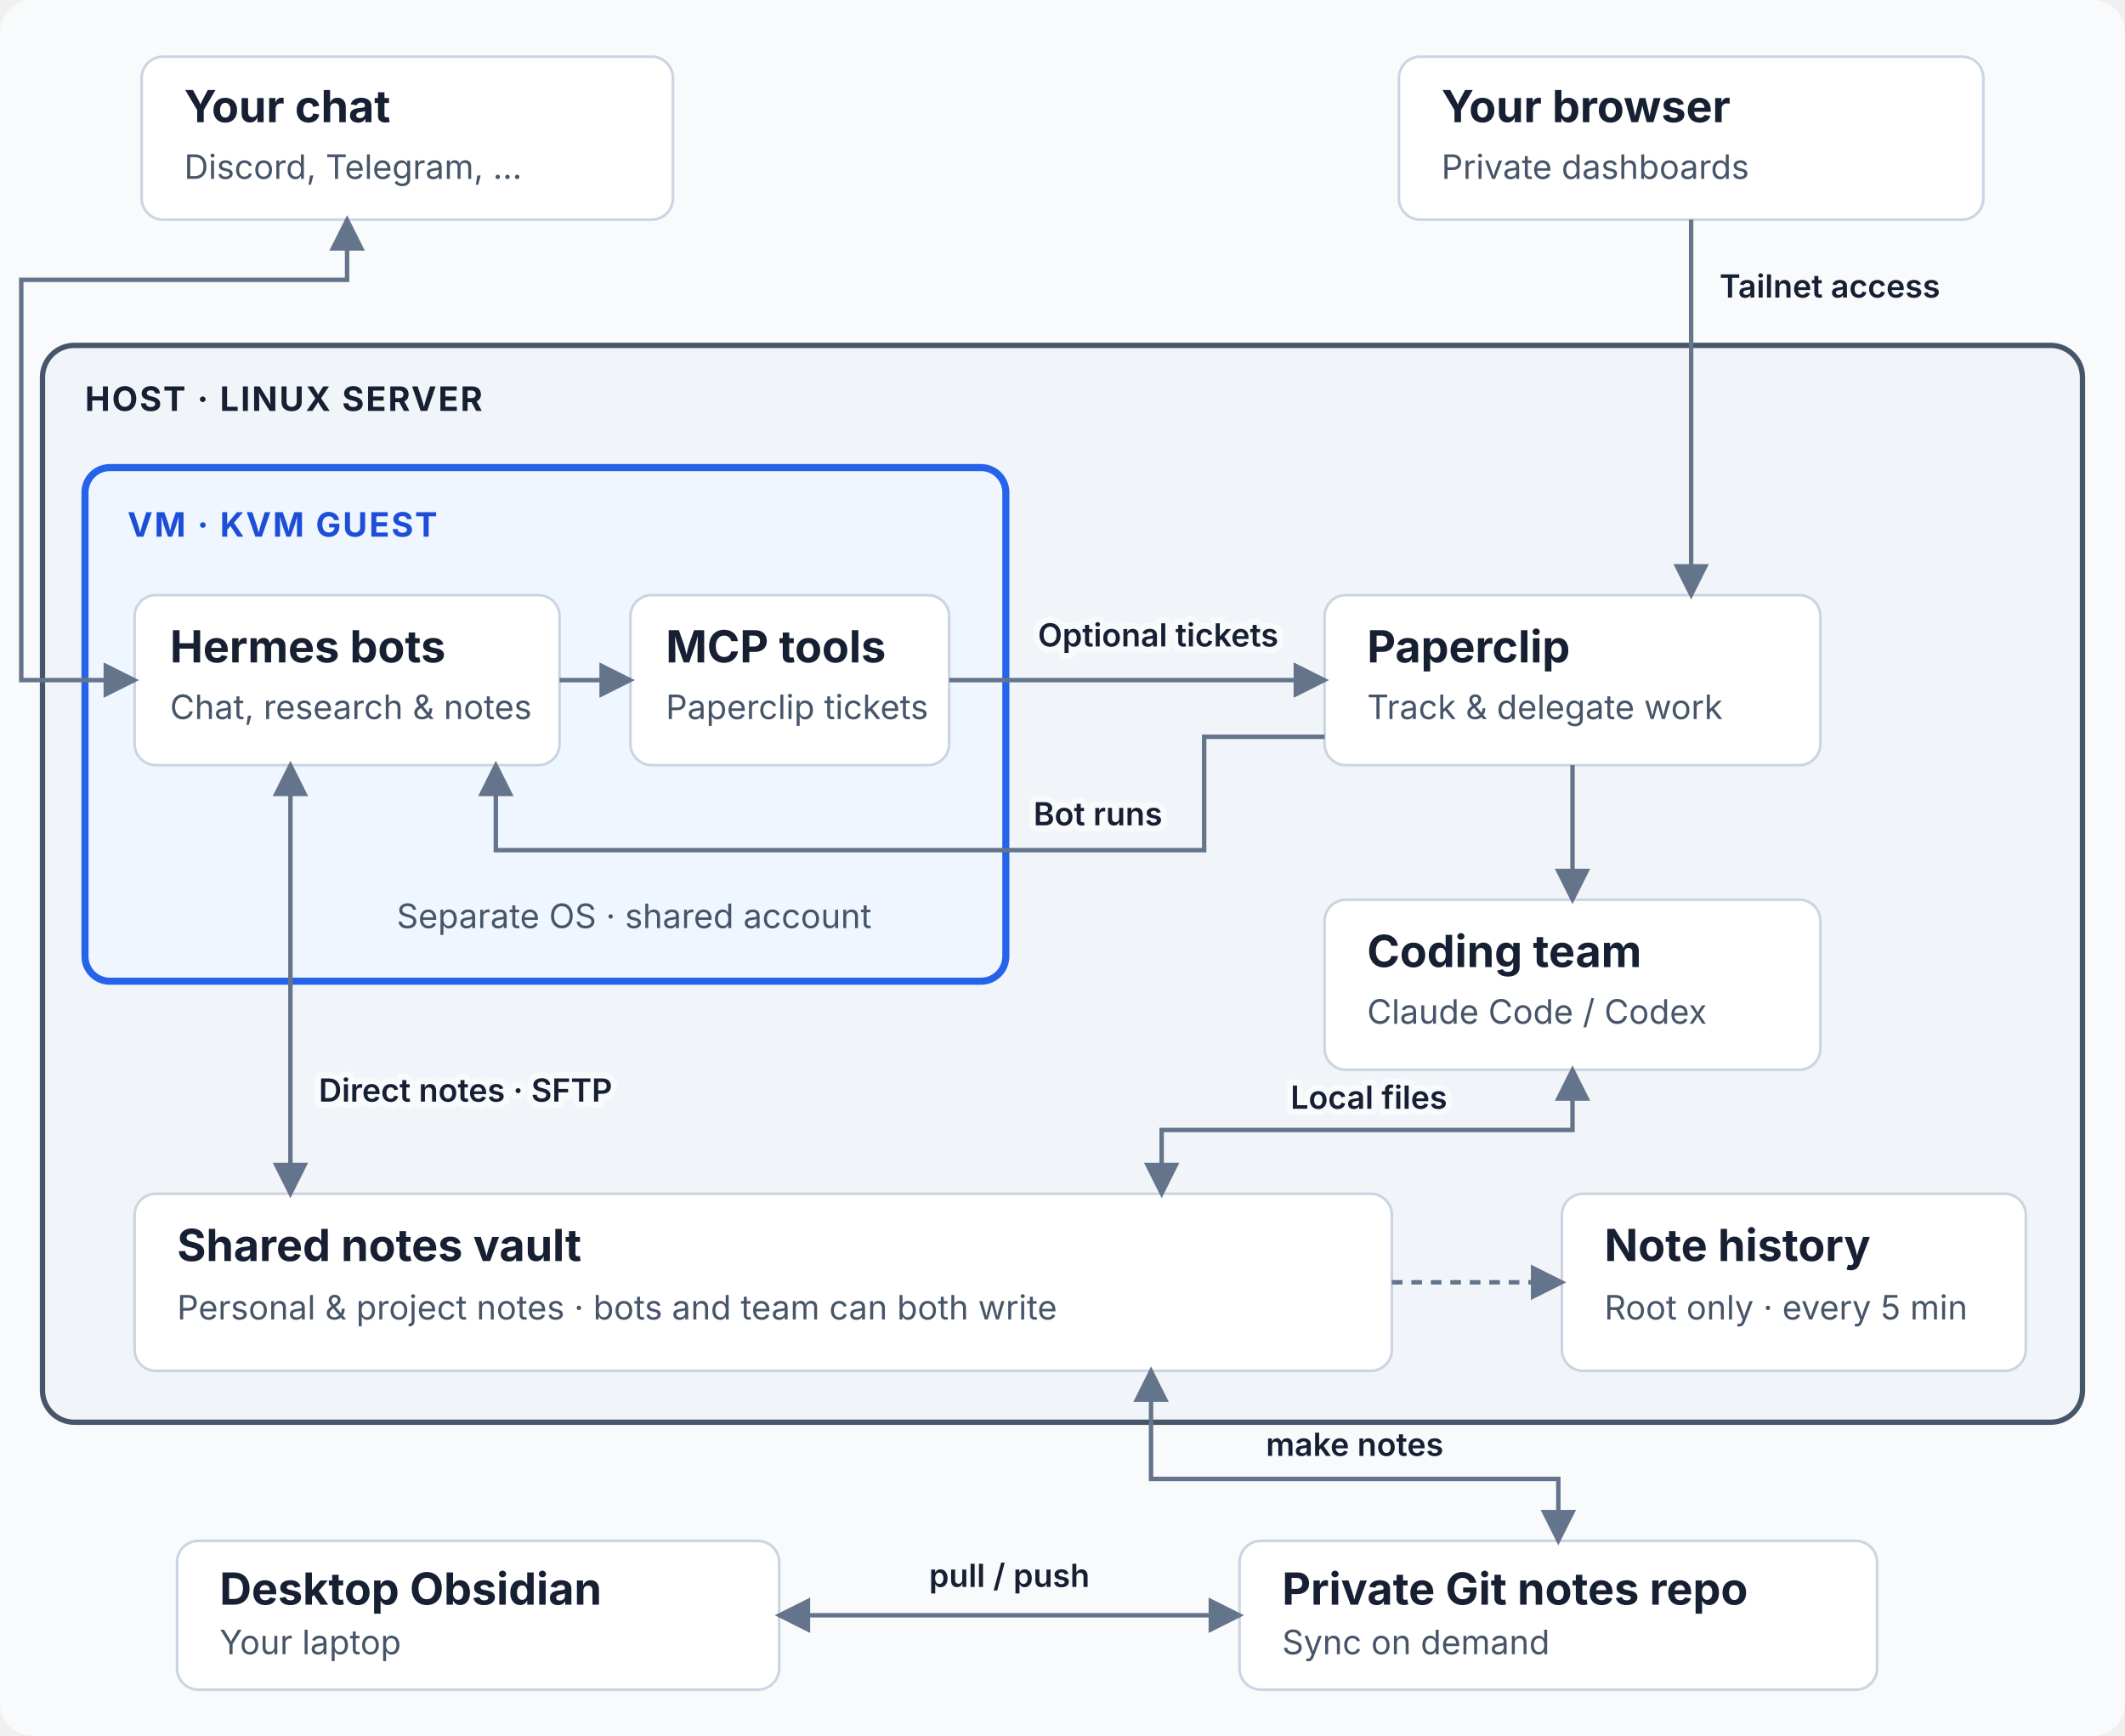
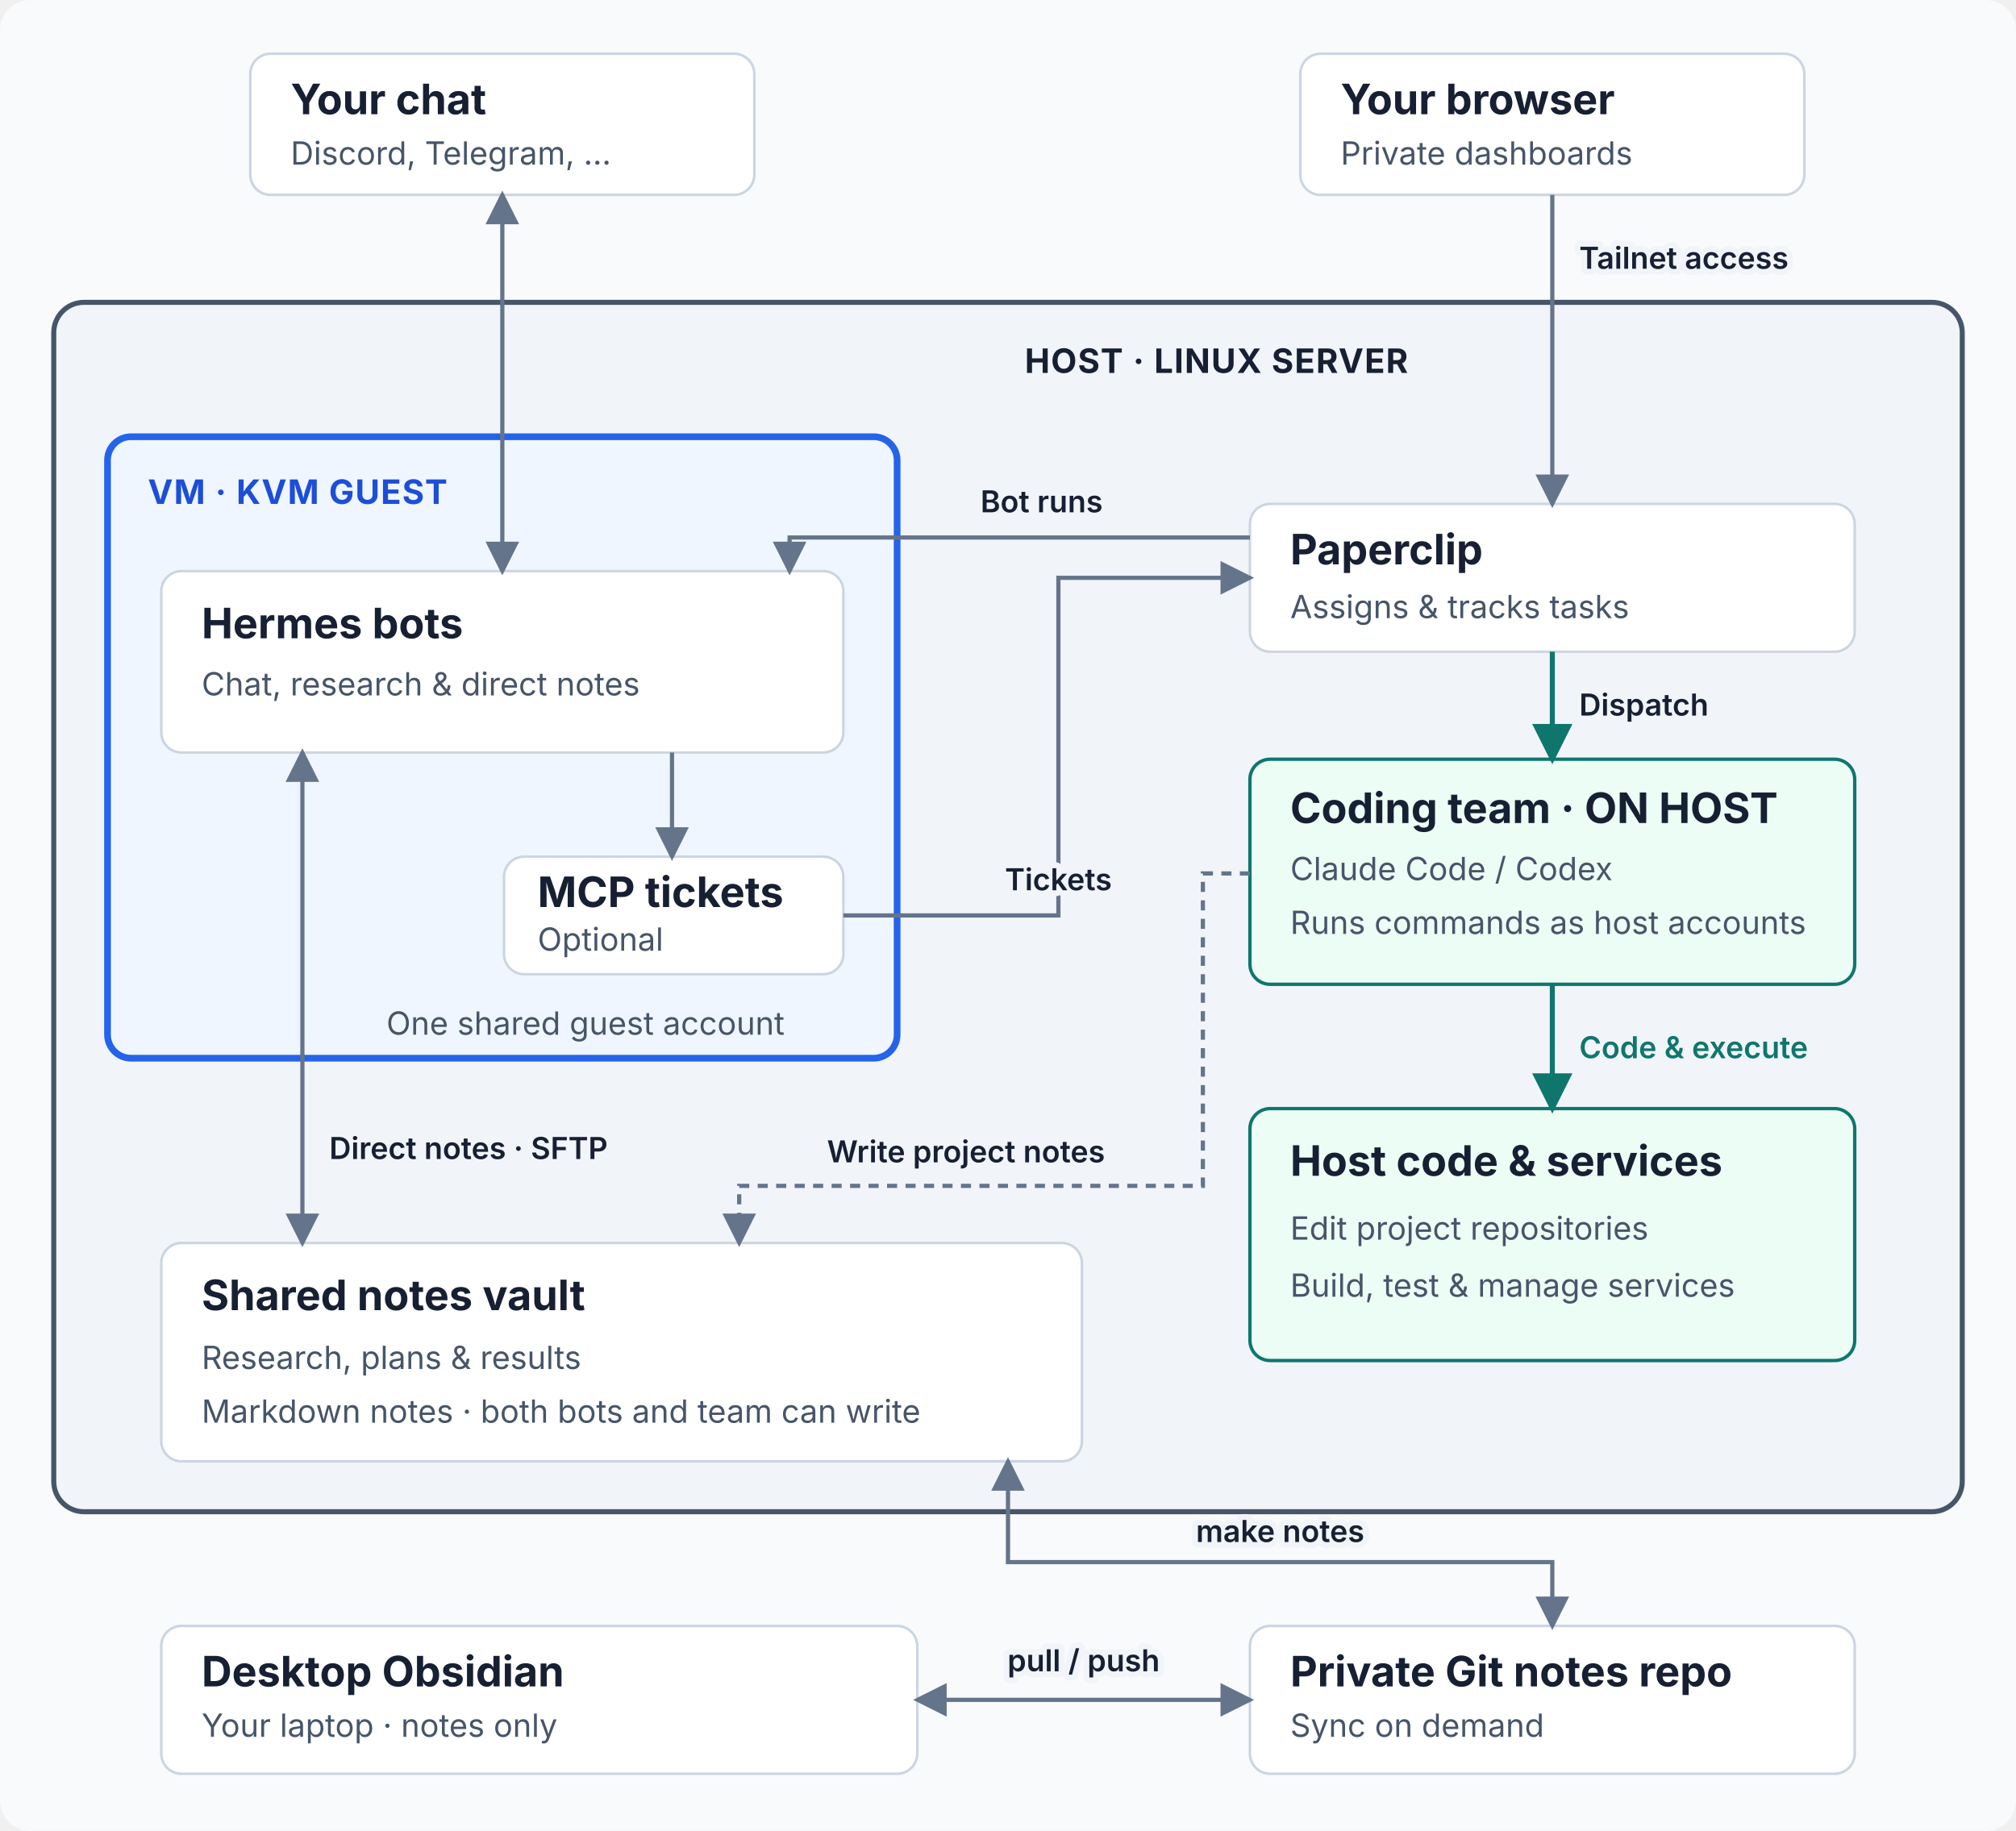
- <svg xmlns="http://www.w3.org/2000/svg" viewBox="0 0 1200 980" role="img" aria-labelledby="title description">
+ <svg xmlns="http://www.w3.org/2000/svg" viewBox="0 0 1200 1090" role="img" aria-labelledby="title description">
  <defs>
    <marker id="arrow" markerWidth="8" markerHeight="8" refX="7" refY="4" orient="auto-start-reverse">
      <path d="M0 0 8 4 0 8Z" fill="#64748b" />
+     </marker>
+     <marker id="work-arrow" markerWidth="8" markerHeight="8" refX="7" refY="4" orient="auto-start-reverse">
+       <path d="M0 0 8 4 0 8Z" fill="#0f766e" />
    </marker>
    <style>
      text { font-family: -apple-system, BlinkMacSystemFont, "Segoe UI", sans-serif; fill: #172033; }
      .heading { font-size: 25px; font-weight: 700; }
      .body { font-size: 19px; fill: #475569; }
-       .tag { font-size: 19px; font-weight: 700; letter-spacing: 1px; }
+       .tag { font-size: 20px; font-weight: 700; letter-spacing: .6px; }
      .node { fill: #fff; stroke: #cbd5e1; stroke-width: 1.5; }
      .flow { fill: none; stroke: #64748b; stroke-width: 2.5; marker-end: url(#arrow); }
-       .label { font-size: 18px; font-weight: 600; paint-order: stroke; stroke: #f8fafc; stroke-width: 7px; stroke-linejoin: round; }
+       .work { fill: none; stroke: #0f766e; stroke-width: 3; marker-end: url(#work-arrow); }
+       .label { font-size: 18px; font-weight: 600; paint-order: stroke; stroke: #f1f5f9; stroke-width: 7px; stroke-linejoin: round; }
    </style>
  </defs>
-   <rect width="1200" height="980" rx="18" fill="#f8fafc" />
-   <rect class="node" x="80" y="32" width="300" height="92" rx="12" />
-   <text x="104" y="69" class="heading">Your chat</text>
-   <text x="104" y="101" class="body">Discord, Telegram, …</text>
-   <rect class="node" x="790" y="32" width="330" height="92" rx="12" />
-   <text x="814" y="69" class="heading">Your browser</text>
-   <text x="814" y="101" class="body">Private dashboards</text>
-   <rect x="24" y="195" width="1152" height="608" rx="18" fill="#f1f5f9" stroke="#475569" stroke-width="3" />
-   <text x="48" y="232" class="tag">HOST · LINUX SERVER</text>
-   <rect x="48" y="264" width="520" height="290" rx="14" fill="#eff6ff" stroke="#2563eb" stroke-width="4" />
-   <text x="72" y="303" class="tag" style="fill: #1d4ed8">VM · KVM GUEST</text>
-   <rect class="node" x="76" y="336" width="240" height="96" rx="12" />
-   <text x="96" y="374" class="heading">Hermes bots</text>
-   <text x="96" y="406" class="body">Chat, research &amp; notes</text>
-   <rect class="node" x="356" y="336" width="180" height="96" rx="12" />
-   <text x="376" y="374" class="heading">MCP tools</text>
-   <text x="376" y="406" class="body">Paperclip tickets</text>
-   <text x="224" y="524" class="body">Separate OS · shared account</text>
-   <rect class="node" x="748" y="336" width="280" height="96" rx="12" />
-   <text x="772" y="374" class="heading">Paperclip</text>
-   <text x="772" y="406" class="body">Track &amp; delegate work</text>
-   <rect class="node" x="748" y="508" width="280" height="96" rx="12" />
-   <text x="772" y="546" class="heading">Coding team</text>
-   <text x="772" y="578" class="body">Claude Code / Codex</text>
-   <rect class="node" x="76" y="674" width="710" height="100" rx="12" />
-   <text x="100" y="712" class="heading">Shared notes vault</text>
-   <text x="100" y="745" class="body">Personal &amp; project notes · bots and team can both write</text>
-   <rect class="node" x="882" y="674" width="262" height="100" rx="12" />
-   <text x="906" y="712" class="heading">Note history</text>
-   <text x="906" y="745" class="body">Root only · every 5 min</text>
-   <path class="flow" d="M196 124V158H12V384H76" marker-start="url(#arrow)" />
-   <path class="flow" d="M955 124V336" />
-   <text x="971" y="168" class="label">Tailnet access</text>
-   <path class="flow" d="M316 384H356" />
-   <path class="flow" d="M536 384H748" />
-   <text x="654" y="365" class="label" text-anchor="middle">Optional tickets</text>
-   <path class="flow" d="M748 416H680V480H280V432" />
-   <text x="620" y="466" class="label" text-anchor="middle">Bot runs</text>
-   <path class="flow" d="M888 432V508" />
-   <path class="flow" d="M164 432V674" marker-start="url(#arrow)" />
-   <text x="180" y="622" class="label">Direct notes · SFTP</text>
-   <path class="flow" d="M888 604V638H656V674" marker-start="url(#arrow)" />
-   <text x="773" y="626" class="label" text-anchor="middle">Local files</text>
-   <path class="flow" d="M786 724H882" stroke-dasharray="6 5" />
-   <rect class="node" x="100" y="870" width="340" height="84" rx="12" />
-   <text x="124" y="906" class="heading">Desktop Obsidian</text>
-   <text x="124" y="934" class="body">Your laptop</text>
-   <rect class="node" x="700" y="870" width="360" height="84" rx="12" />
-   <text x="724" y="906" class="heading">Private Git notes repo</text>
-   <text x="724" y="934" class="body">Sync on demand</text>
-   <path class="flow" d="M650 774V835H880V870" marker-start="url(#arrow)" />
-   <text x="765" y="822" class="label" text-anchor="middle">make notes</text>
-   <path class="flow" d="M700 912H440" marker-start="url(#arrow)" />
-   <text x="570" y="896" class="label" text-anchor="middle">pull / push</text>
+   <rect width="1200" height="1090" rx="18" fill="#f8fafc" />
+   <rect class="node" x="149" y="32" width="300" height="84" rx="12" />
+   <text x="173" y="68" class="heading">Your chat</text>
+   <text x="173" y="98" class="body">Discord, Telegram, …</text>
+   <rect class="node" x="774" y="32" width="300" height="84" rx="12" />
+   <text x="798" y="68" class="heading">Your browser</text>
+   <text x="798" y="98" class="body">Private dashboards</text>
+   <rect x="32" y="180" width="1136" height="720" rx="18" fill="#f1f5f9" stroke="#475569" stroke-width="3" />
+   <text x="610" y="222" class="tag">HOST · LINUX SERVER</text>
+   <rect x="64" y="260" width="470" height="370" rx="14" fill="#eff6ff" stroke="#2563eb" stroke-width="4" />
+   <text x="88" y="300" class="tag" style="fill: #1d4ed8">VM · KVM GUEST</text>
+   <rect class="node" x="96" y="340" width="406" height="108" rx="12" />
+   <text x="120" y="380" class="heading">Hermes bots</text>
+   <text x="120" y="414" class="body">Chat, research &amp; direct notes</text>
+   <rect class="node" x="300" y="510" width="202" height="70" rx="12" />
+   <text x="320" y="540" class="heading">MCP tickets</text>
+   <text x="320" y="566" class="body">Optional</text>
+   <text x="230" y="616" class="body">One shared guest account</text>
+   <rect class="node" x="744" y="300" width="360" height="88" rx="12" />
+   <text x="768" y="336" class="heading">Paperclip</text>
+   <text x="768" y="368" class="body">Assigns &amp; tracks tasks</text>
+   <rect x="744" y="452" width="360" height="134" rx="12" fill="#ecfdf5" stroke="#0f766e" stroke-width="2" />
+   <text x="768" y="490" class="heading">Coding team · ON HOST</text>
+   <text x="768" y="524" class="body">Claude Code / Codex</text>
+   <text x="768" y="556" class="body">Runs commands as host accounts</text>
+   <rect x="744" y="660" width="360" height="150" rx="12" fill="#ecfdf5" stroke="#0f766e" stroke-width="2" />
+   <text x="768" y="700" class="heading">Host code &amp; services</text>
+   <text x="768" y="738" class="body">Edit project repositories</text>
+   <text x="768" y="772" class="body">Build, test &amp; manage services</text>
+   <rect class="node" x="96" y="740" width="548" height="130" rx="12" />
+   <text x="120" y="780" class="heading">Shared notes vault</text>
+   <text x="120" y="815" class="body">Research, plans &amp; results</text>
+   <text x="120" y="847" class="body">Markdown notes · both bots and team can write</text>
+   <path class="flow" d="M299 116V340" marker-start="url(#arrow)" />
+   <path class="flow" d="M924 116V300" />
+   <text x="940" y="160" class="label">Tailnet access</text>
+   <path class="flow" d="M400 448V510" />
+   <path class="flow" d="M502 545H630V344H744" />
+   <text x="630" y="530" class="label" text-anchor="middle">Tickets</text>
+   <path class="flow" d="M744 320H470V340" />
+   <text x="620" y="305" class="label" text-anchor="middle">Bot runs</text>
+   <path class="work" d="M924 388V452" />
+   <text x="940" y="426" class="label">Dispatch</text>
+   <path class="work" d="M924 586V660" />
+   <text x="940" y="630" class="label" style="fill: #0f766e">Code &amp; execute</text>
+   <path class="flow" d="M180 448V740" marker-start="url(#arrow)" />
+   <text x="196" y="690" class="label">Direct notes · SFTP</text>
+   <path class="flow" d="M744 520H716V706H440V740" stroke-dasharray="6 5" />
+   <text x="575" y="692" class="label" text-anchor="middle">Write project notes</text>
+   <rect class="node" x="96" y="968" width="450" height="88" rx="12" />
+   <text x="120" y="1004" class="heading">Desktop Obsidian</text>
+   <text x="120" y="1034" class="body">Your laptop · notes only</text>
+   <rect class="node" x="744" y="968" width="360" height="88" rx="12" />
+   <text x="768" y="1004" class="heading">Private Git notes repo</text>
+   <text x="768" y="1034" class="body">Sync on demand</text>
+   <path class="flow" d="M600 870V930H924V968" marker-start="url(#arrow)" />
+   <text x="762" y="918" class="label" text-anchor="middle">make notes</text>
+   <path class="flow" d="M744 1012H546" marker-start="url(#arrow)" />
+   <text x="645" y="995" class="label" text-anchor="middle">pull / push</text>
</svg>
